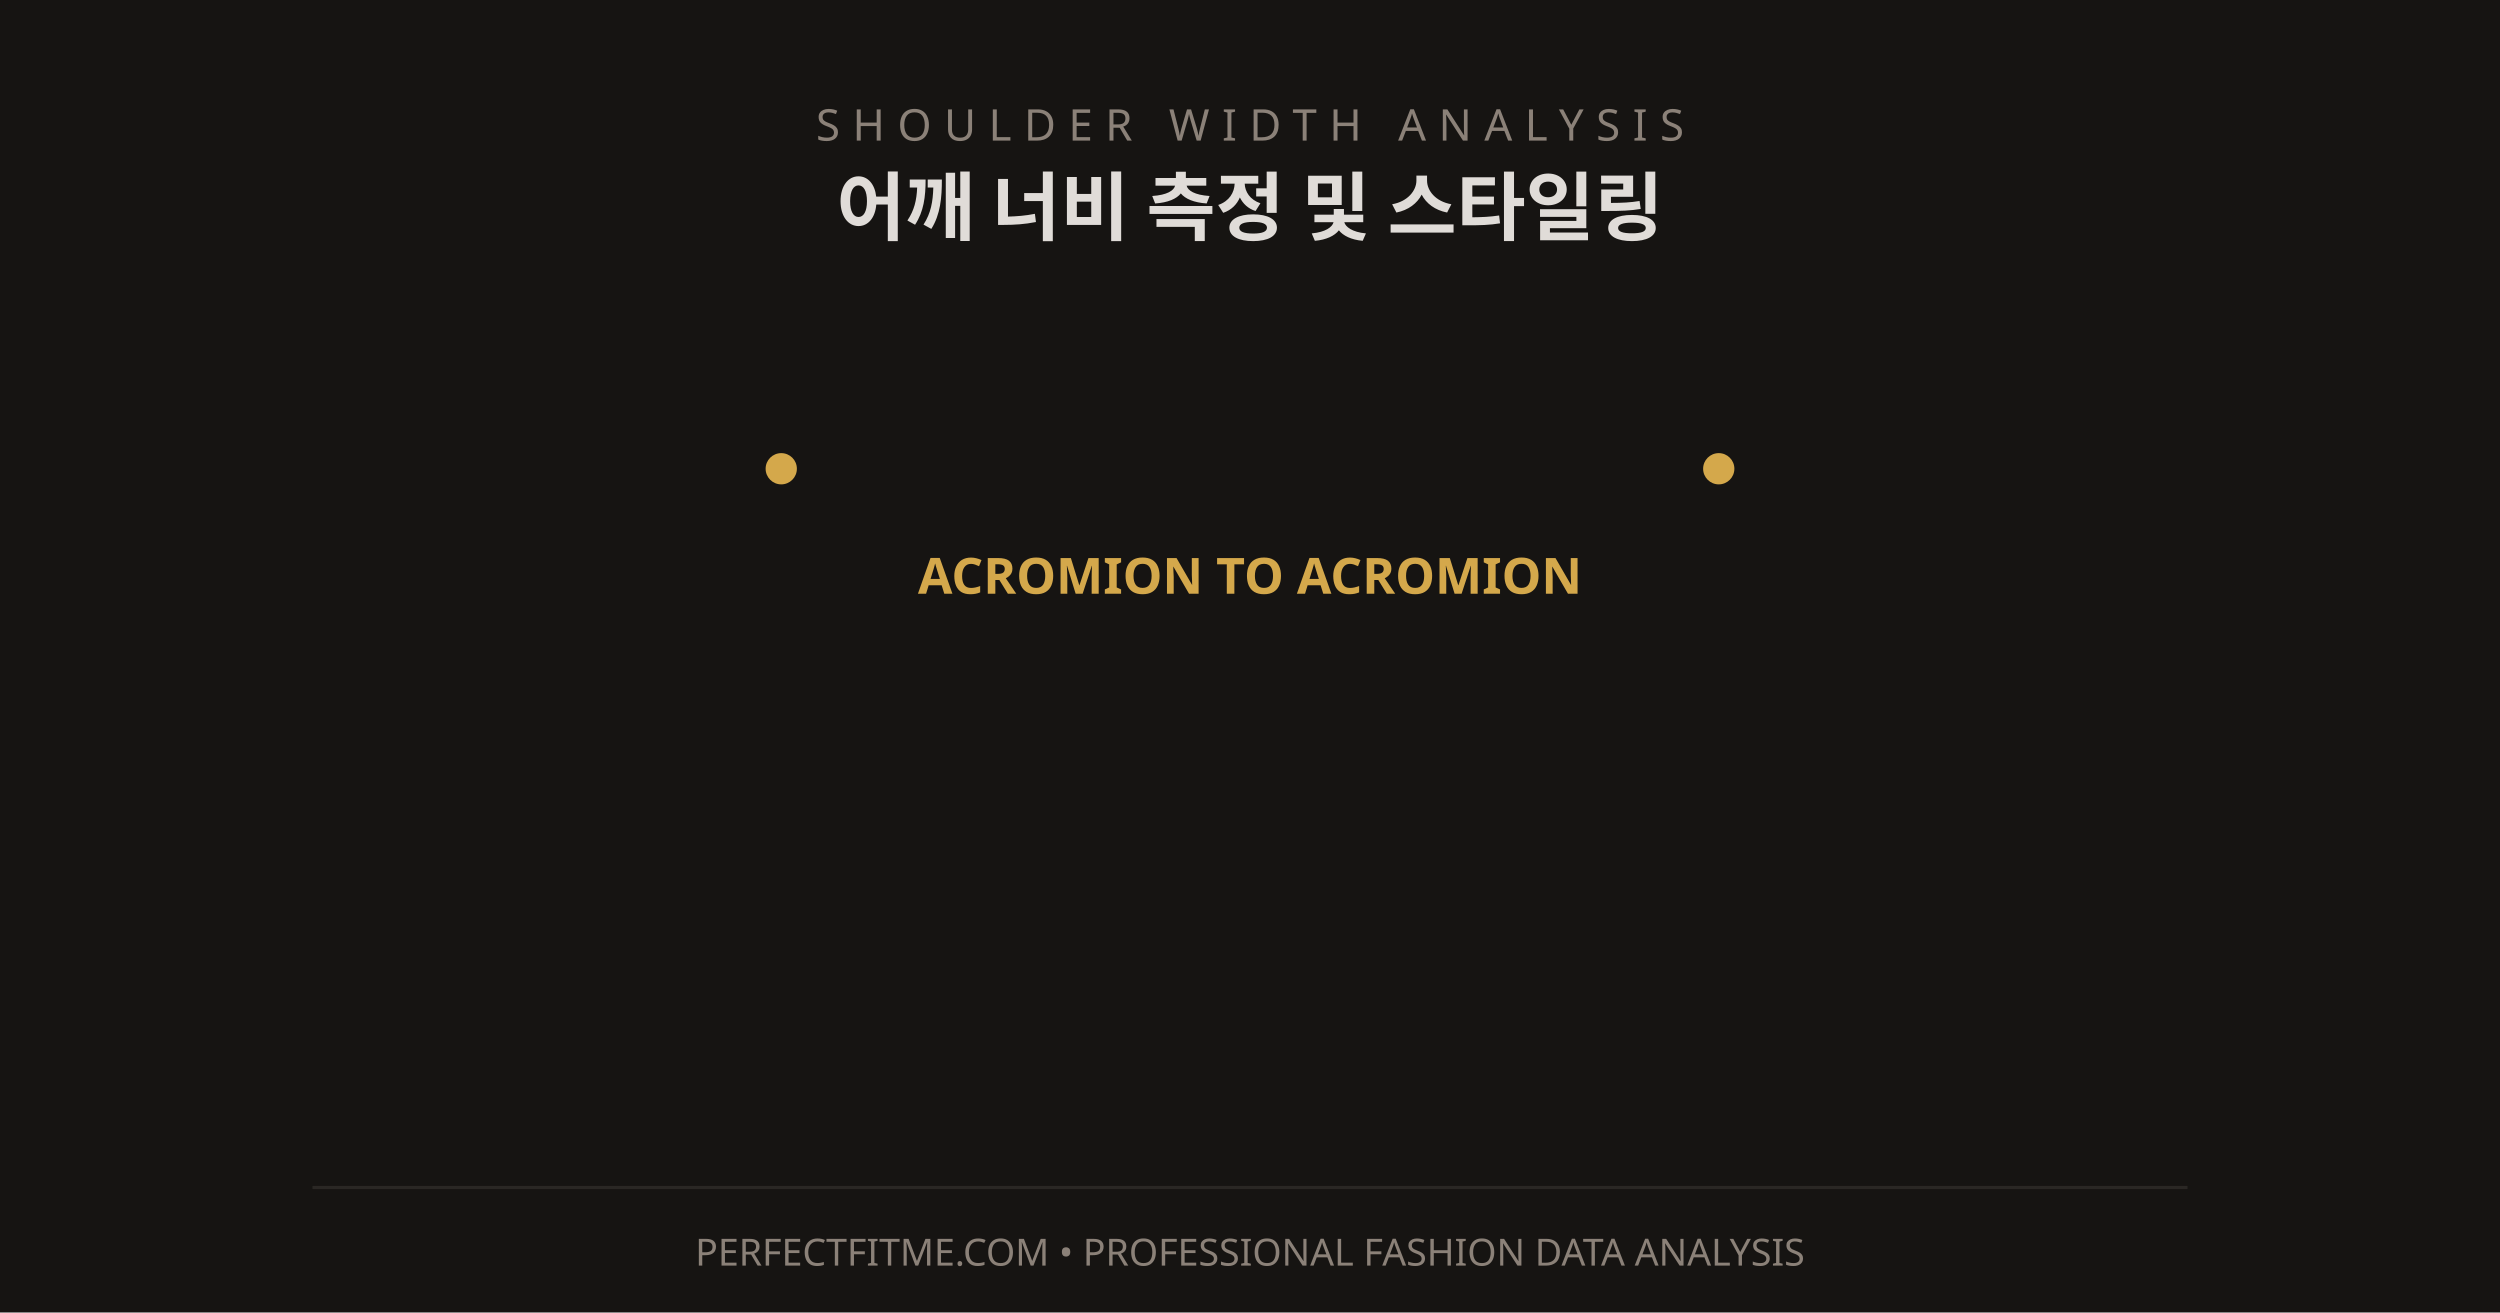
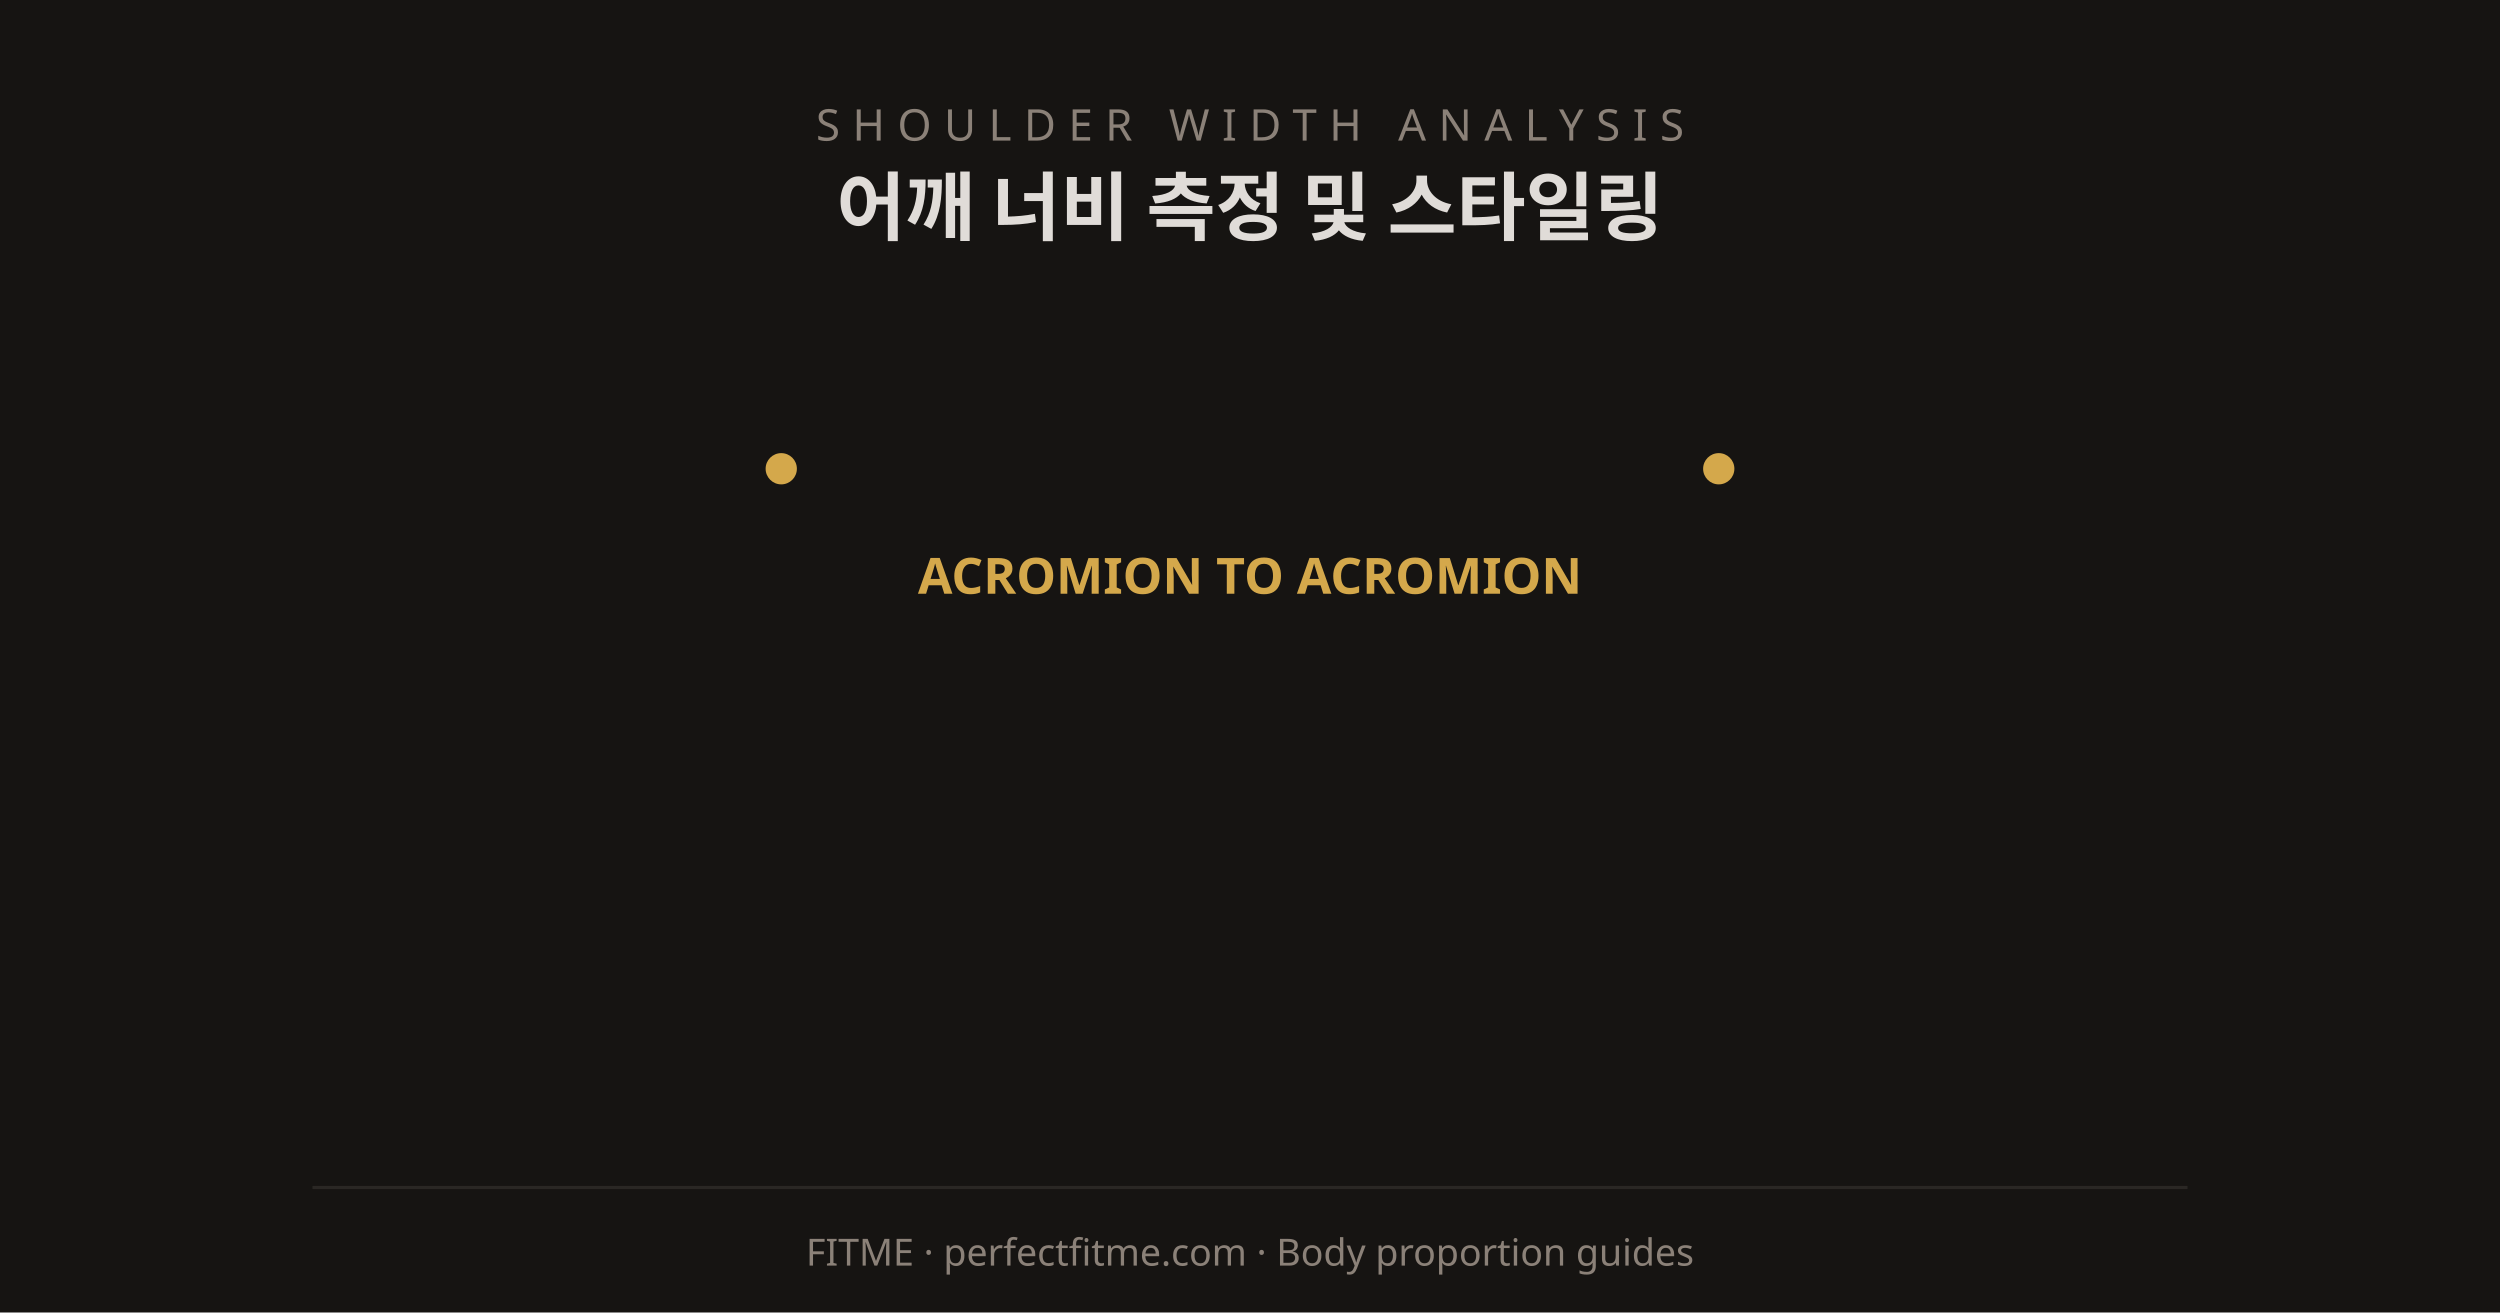
<svg xmlns="http://www.w3.org/2000/svg" viewBox="0 0 800 420" width="800" height="420">
  <defs>
    <filter id="glow" x="-20%" y="-20%" width="140%" height="140%">
      <feGaussianBlur stdDeviation="3" result="blur" />
      <feComposite in="SourceGraphic" in2="blur" operator="over" />
    </filter>
    <linearGradient id="accentGradient" x1="0%" y1="0%" x2="100%" y2="100%">
      <stop offset="0%" style="stop-color:#d4a84b;stop-opacity:1" />
      <stop offset="100%" style="stop-color:#b08d3d;stop-opacity:1" />
    </linearGradient>
    <style>
      .title { font-family: 'DM Sans', sans-serif; font-size: 24px; font-weight: 700; fill: #e0dcd8; }
      .subtitle { font-family: 'DM Sans', sans-serif; font-size: 14px; fill: #8b8178; letter-spacing: 4px; }
      .label { font-family: 'DM Sans', sans-serif; font-size: 12px; fill: #8b8178; }
      .accent-text { font-family: 'DM Sans', sans-serif; font-size: 16px; font-weight: 700; fill: #d4a84b; }
      .line { stroke: #2a2724; stroke-width: 1; }
      .accent-line { stroke: #d4a84b; stroke-width: 2; fill: none; filter: url(#glow); }
      .dashed { stroke-dasharray: 4, 3; }
    </style>
  </defs>
  <rect width="800" height="420" fill="#161412" />
  <text x="400" y="45" text-anchor="middle" class="subtitle">SHOULDER WIDTH ANALYSIS</text>
  <text x="400" y="75" text-anchor="middle" class="title">어깨 너비 측정 및 스타일링</text>
  <g transform="translate(250,150)">
    <line x1="0" y1="0" x2="300" y2="0" class="accent-line" />
    <circle cx="0" cy="0" r="5" fill="#d4a84b" />
    <circle cx="300" cy="0" r="5" fill="#d4a84b" />
    <text x="150" y="40" text-anchor="middle" class="accent-text">ACROMION TO ACROMION</text>
  </g>
  <line x1="100" y1="380" x2="700" y2="380" class="line" />
-   <text x="400" y="405" text-anchor="middle" class="label">PERFECTFITME.COM • PROFESSIONAL FASHION DATA ANALYSIS</text>
+   <text x="400" y="405" text-anchor="middle" class="label">FITME · perfectfitme.com · Body proportion guides</text>
</svg>
